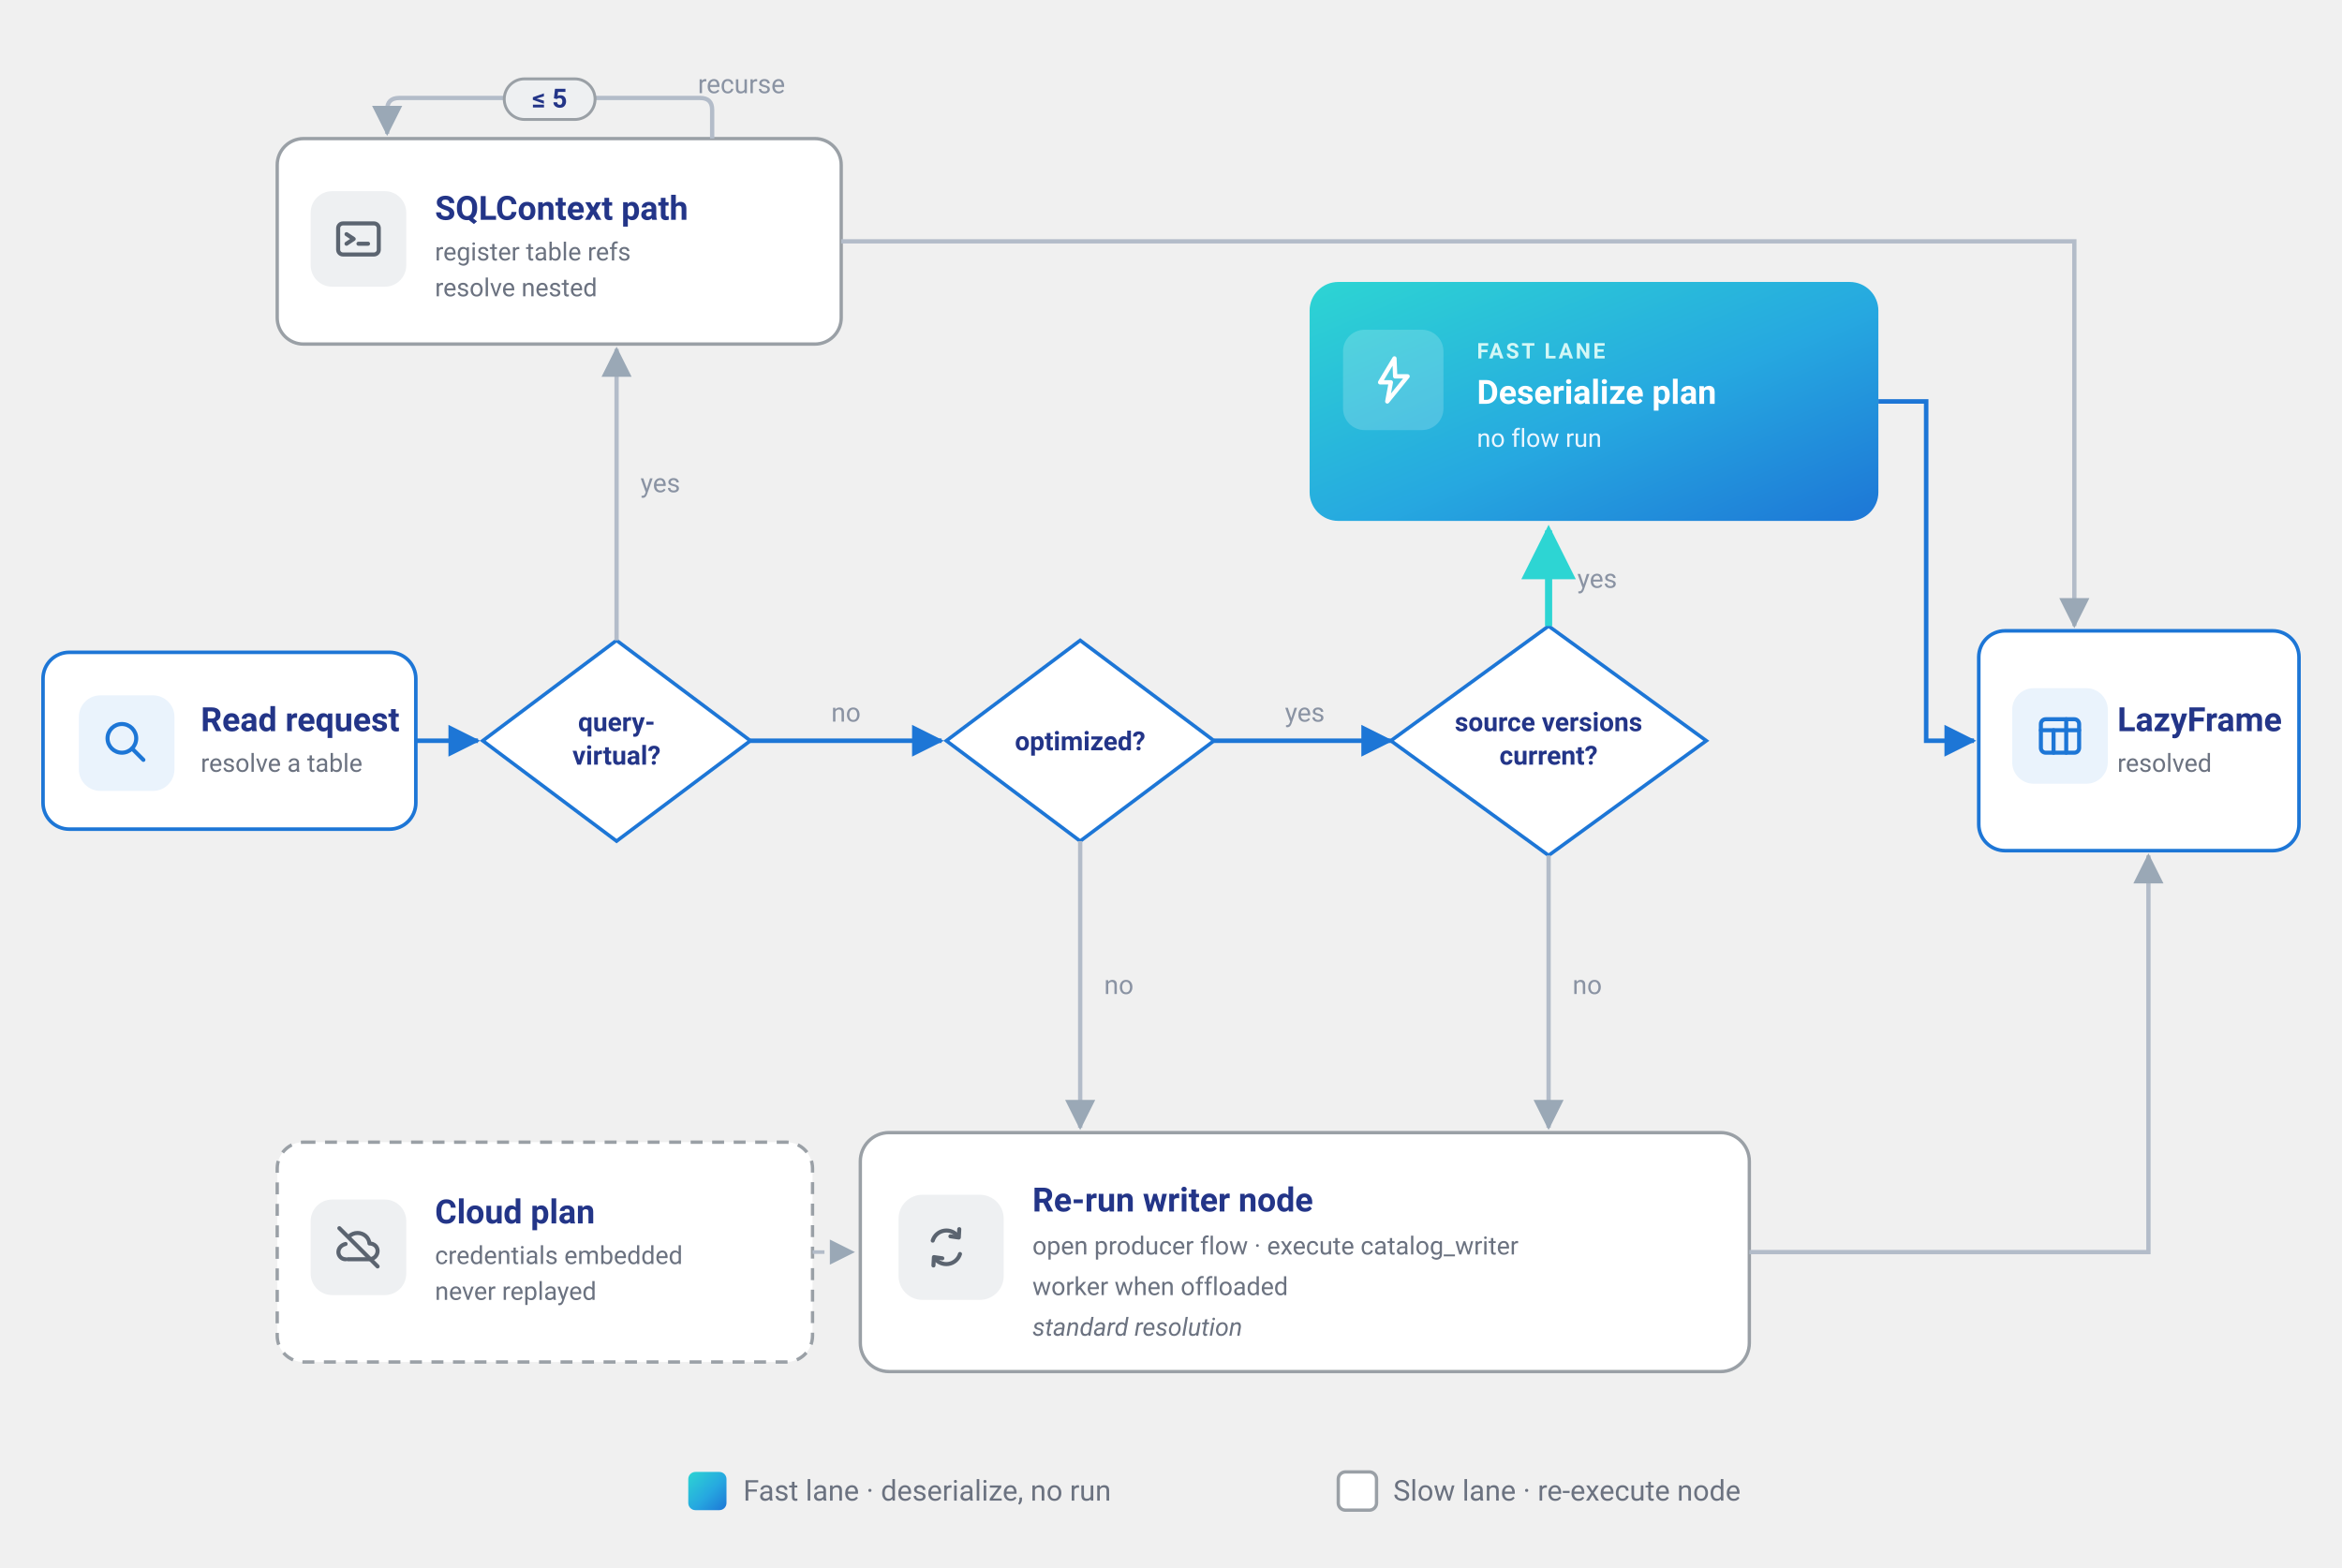
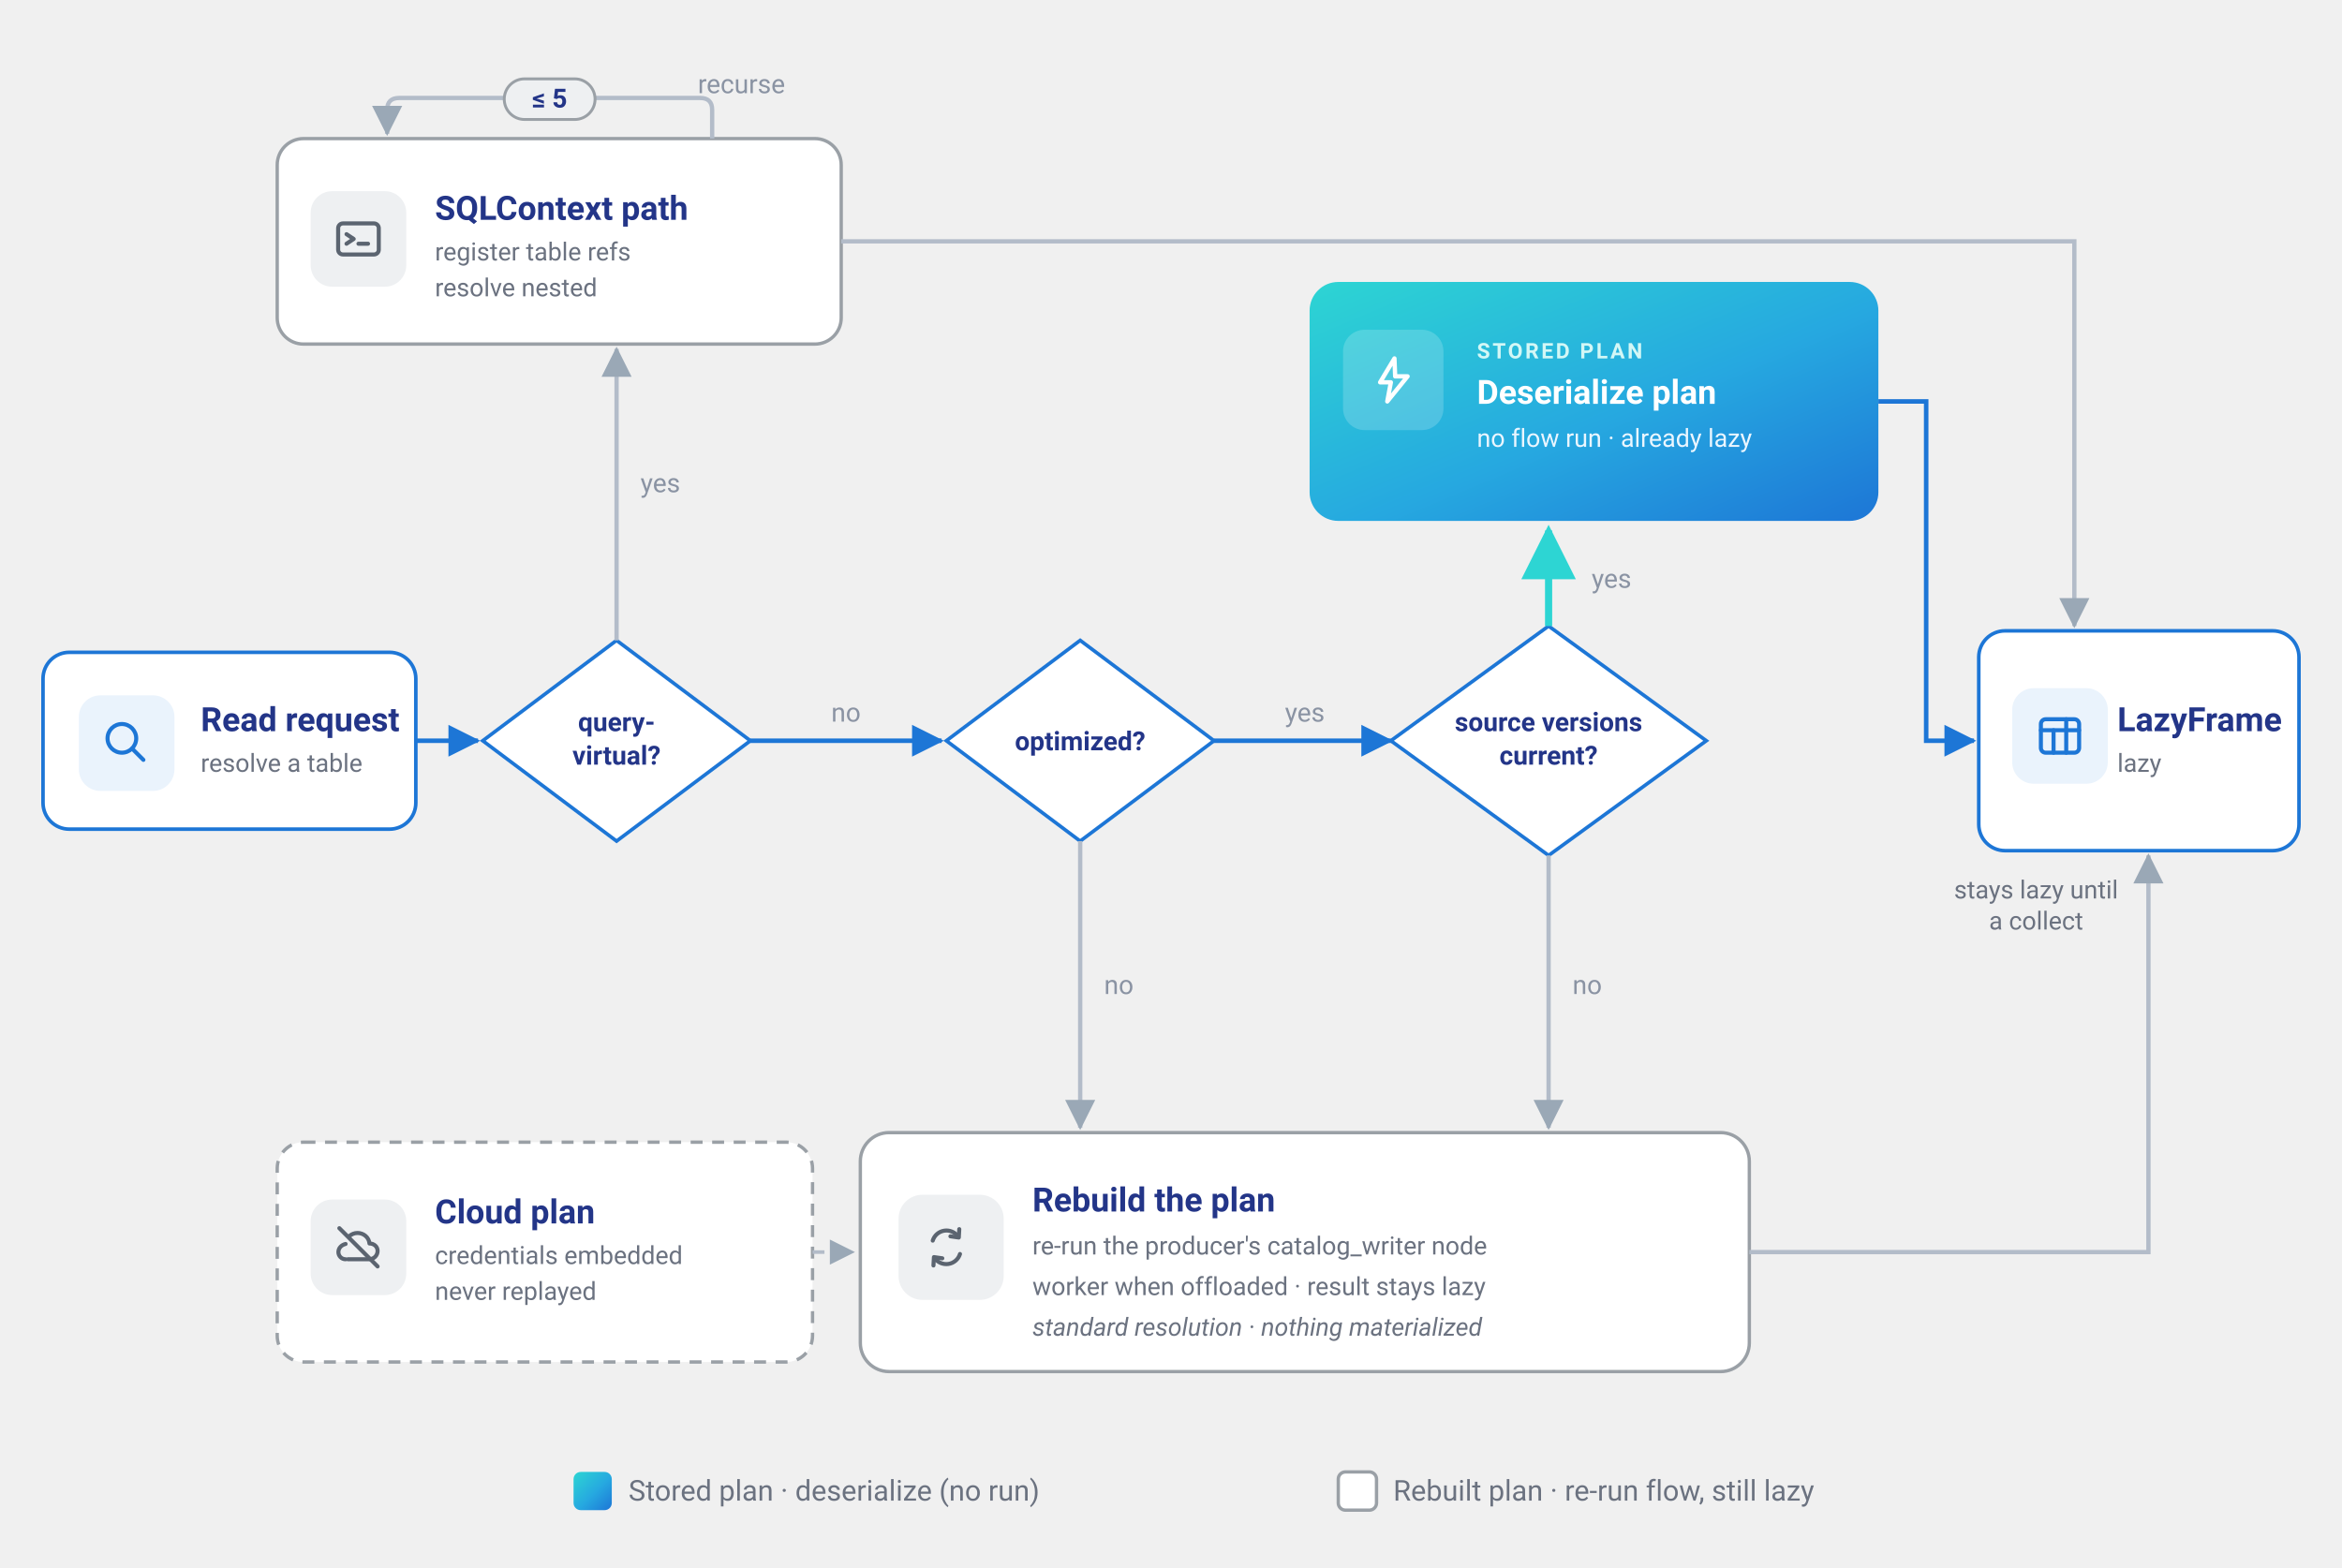
- <svg xmlns="http://www.w3.org/2000/svg" viewBox="0 0 980 656" role="img" aria-label="Virtual-table read resolution: a read request checks whether the table is query-virtual and takes the SQL context path recursing up to five levels; otherwise it checks whether the table is optimized and its source versions are current — if so it deserializes the stored plan on a fast lane, otherwise it re-executes the producer's catalog_writer node on a slow lane, which a serialized cloud plan is forced onto. Every path resolves to a LazyFrame.">
+ <svg xmlns="http://www.w3.org/2000/svg" viewBox="0 0 980 656" role="img" aria-label="Virtual-table read resolution, which always yields a lazy LazyFrame. A read checks whether the table is query-virtual and takes the SQL-context path (recursing up to five levels); otherwise, if the table is optimized and its source Delta versions are still current, the stored LazyFrame plan is deserialized with no flow run; if the table is not optimized, is stale, or is a cloud plan (which is never replayed), the producer flow's catalog_writer node is re-run to rebuild the plan. Both paths return a LazyFrame that stays lazy — nothing is materialized until a collect (a write, a visualization, or a catalog query) forces it.">
  <defs>
    <linearGradient id="brand" x1="0" y1="0" x2="1" y2="1">
      <stop offset="0" stop-color="#2DD5D3" />
      <stop offset="0.55" stop-color="#26A8E0" />
      <stop offset="1" stop-color="#1D76D6" />
    </linearGradient>
    <marker id="ah" markerWidth="10" markerHeight="10" refX="7.5" refY="4.5" orient="auto">
      <path d="M1,1 L8,4.5 L1,8 Z" fill="#9aa8b6" />
    </marker>
    <marker id="ahb" markerWidth="10" markerHeight="10" refX="7.5" refY="4.5" orient="auto">
      <path d="M1,1 L8,4.5 L1,8 Z" fill="#1D76D6" />
    </marker>
    <marker id="ahc" markerWidth="11" markerHeight="11" refX="7.8" refY="5" orient="auto">
      <path d="M1,1.2 L8.6,5 L1,8.8 Z" fill="#2DD5D3" />
    </marker>
  </defs>
  <style>
    .box  { fill:#ffffff; stroke:#9aa0a6; stroke-width:1.4; }
    .boxb { fill:#ffffff; stroke:#1D76D6; stroke-width:1.5; }
    .dia  { fill:#ffffff; stroke:#1D76D6; stroke-width:1.5; }
    .chip { fill:#eef0f2; }
    .chipb{ fill:#eaf3fc; }
    .ic   { fill:none; stroke:#5b6470; stroke-width:1.7; stroke-linecap:round; stroke-linejoin:round; }
    .icb  { fill:none; stroke:#1D76D6; stroke-width:1.7; stroke-linecap:round; stroke-linejoin:round; }
    .icw  { fill:none; stroke:#ffffff; stroke-width:1.8; stroke-linecap:round; stroke-linejoin:round; }
    .t    { font-family:Roboto,Arial,sans-serif; font-weight:600; font-size:14px; fill:#233588; }
    .tw   { font-family:Roboto,Arial,sans-serif; font-weight:600; font-size:14px; fill:#ffffff; }
    .s    { font-family:Roboto,Arial,sans-serif; font-size:10.5px; fill:#6b7280; }
    .sw   { font-family:Roboto,Arial,sans-serif; font-size:10.5px; fill:#eaf6ff; }
    .tag  { font-family:Roboto,Arial,sans-serif; font-weight:700; font-size:9px; fill:#d3f7f6; letter-spacing:1px; }
    .q    { font-family:Roboto,Arial,sans-serif; font-weight:600; font-size:11px; fill:#233588; }
    .albl { font-family:Roboto,Arial,sans-serif; font-size:11px; fill:#8a93a3; }
    .arw  { fill:none; stroke:#b3bcc9; stroke-width:1.8; }
    .arwb { fill:none; stroke:#1D76D6; stroke-width:1.9; }
    .arwc { fill:none; stroke:#2DD5D3; stroke-width:3; }
    .arwd { fill:none; stroke:#b3bcc9; stroke-width:1.5; stroke-dasharray:5 5; }
    .lgd  { font-family:Roboto,Arial,sans-serif; font-size:12px; fill:#6b7280; }
    .pill { fill:#eef0f2; stroke:#9aa0a6; stroke-width:1.2; }
  </style>
  <g>
    <rect class="boxb" x="18" y="273" width="156" height="74" rx="11" />
    <rect class="chipb" x="33" y="291" width="40" height="40" rx="9" />
    <g class="icb" transform="translate(41,299)">
      <circle cx="10" cy="10" r="6" />
      <line x1="14.3" y1="14.3" x2="19" y2="19" />
    </g>
    <text class="t" x="84" y="306">Read request</text>
    <text class="s" x="84" y="323">resolve a table</text>
  </g>
  <g>
    <rect class="box" x="116" y="58" width="236" height="86" rx="11" />
    <rect class="chip" x="130" y="80" width="40" height="40" rx="9" />
    <g class="ic" transform="translate(138,88)">
      <rect x="3.5" y="5.5" width="17" height="13" rx="2" />
      <path d="M7,10 L10,12 L7,14" />
      <line x1="12" y1="14" x2="16" y2="14" />
    </g>
    <text class="t" x="182" y="92">SQLContext path</text>
    <text class="s" x="182" y="109">register table refs</text>
    <text class="s" x="182" y="124">resolve nested</text>
  </g>
  <path class="arw" d="M298,58 V46 Q298,41 293,41 H167 Q162,41 162,46 V56" marker-end="url(#ah)" />
  <rect class="pill" x="211" y="33" width="38" height="17" rx="8.5" />
  <text class="q" x="230" y="45" text-anchor="middle" font-size="10">≤ 5</text>
  <text class="albl" x="292" y="39" font-size="10">recurse</text>
  <g>
    <rect x="548" y="118" width="238" height="100" rx="12" fill="url(#brand)" />
    <rect x="562" y="138" width="42" height="42" rx="9" fill="#ffffff" opacity="0.18" />
    <g class="icw" transform="translate(571,147)">
      <path d="M12.5,3 L6.5,13 H11 L9.5,21 L18,10.5 H12.8 Z" />
    </g>
-     <text class="tag" x="618" y="150">FAST LANE</text>
+     <text class="tag" x="618" y="150">STORED PLAN</text>
    <text class="tw" x="618" y="169">Deserialize plan</text>
-     <text class="sw" x="618" y="187">no flow run</text>
+     <text class="sw" x="618" y="187">no flow run · already lazy</text>
  </g>
  <g>
    <rect class="box" x="360" y="474" width="372" height="100" rx="12" />
    <rect class="chip" x="376" y="500" width="44" height="44" rx="10" />
    <g class="ic" transform="translate(384,510)">
      <path d="M6.3,9.2 A6,6 0 0 1 17,7.6" />
      <path d="M17.4,4.4 L17.2,7.9 L13.7,7.4" />
      <path d="M17.7,14.8 A6,6 0 0 1 7,16.4" />
      <path d="M6.6,19.6 L6.8,16.1 L10.3,16.6" />
    </g>
-     <text class="t" x="432" y="507">Re-run writer node</text>
-     <text class="s" x="432" y="525">open producer flow · execute catalog_writer</text>
-     <text class="s" x="432" y="542">worker when offloaded</text>
-     <text class="s" x="432" y="559" font-style="italic" fill="#8a93a3">standard resolution</text>
+     <text class="t" x="432" y="507">Rebuild the plan</text>
+     <text class="s" x="432" y="525">re-run the producer's catalog_writer node</text>
+     <text class="s" x="432" y="542">worker when offloaded · result stays lazy</text>
+     <text class="s" x="432" y="559" font-style="italic" fill="#8a93a3">standard resolution · nothing materialized</text>
  </g>
  <g>
    <rect class="box" x="116" y="478" width="224" height="92" rx="11" stroke-dasharray="5 4" />
    <rect class="chip" x="130" y="502" width="40" height="40" rx="9" />
    <g class="ic" transform="translate(138,510)">
      <path d="M7.6,17 H16.4 C18.5,17 20,15.4 20,13.5 C20,11.7 18.5,10.4 16.6,10.4 C16.4,7.9 14.2,6 11.6,6 C10.3,6 9.1,6.5 8.2,7.3" />
      <path d="M6.6,10.6 C4.9,11 3.6,12.3 3.6,14 C3.6,15.6 4.9,17 6.6,17" />
      <line x1="4" y1="4" x2="20" y2="20" />
    </g>
    <text class="t" x="182" y="512" font-size="13">Cloud plan</text>
    <text class="s" x="182" y="529">credentials embedded</text>
    <text class="s" x="182" y="544">never replayed</text>
  </g>
  <g>
    <rect class="boxb" x="828" y="264" width="134" height="92" rx="11" />
    <rect class="chipb" x="842" y="288" width="40" height="40" rx="9" />
    <g class="icb" transform="translate(850,296)">
      <rect x="4" y="5" width="16" height="14" rx="2" />
      <line x1="4" y1="9.6" x2="20" y2="9.6" />
      <line x1="9.3" y1="9.6" x2="9.3" y2="19" />
      <line x1="14.6" y1="5" x2="14.6" y2="19" />
    </g>
    <text class="t" x="886" y="306" font-size="13">LazyFrame</text>
-     <text class="s" x="886" y="323">resolved</text>
+     <text class="s" x="886" y="323">lazy</text>
  </g>
+   <text class="s" x="852" y="376" text-anchor="middle" font-size="9.5">stays lazy until</text>
+   <text class="s" x="852" y="389" text-anchor="middle" font-size="9.5">a collect</text>
  <polygon class="dia" points="258,268 314,310 258,352 202,310" />
  <text class="q" x="258" y="306" text-anchor="middle">query-</text>
  <text class="q" x="258" y="320" text-anchor="middle">virtual?</text>
  <polygon class="dia" points="452,268 508,310 452,352 396,310" />
  <text class="q" x="452" y="314" text-anchor="middle">optimized?</text>
  <polygon class="dia" points="648,262 714,310 648,358 582,310" />
  <text class="q" x="648" y="306" text-anchor="middle" font-size="10">source versions</text>
  <text class="q" x="648" y="320" text-anchor="middle" font-size="10">current?</text>
  <path class="arwb" d="M174,310 L200,310" marker-end="url(#ahb)" />
  <path class="arwb" d="M314,310 L394,310" marker-end="url(#ahb)" />
  <path class="arwb" d="M508,310 L582,310" marker-end="url(#ahb)" />
  <path class="arwb" d="M786,168 L806,168 L806,310 L826,310" marker-end="url(#ahb)" />
  <path class="arwc" d="M648,262 L648,222" marker-end="url(#ahc)" />
  <path class="arw" d="M258,268 L258,146" marker-end="url(#ah)" />
  <path class="arw" d="M352,101 L868,101 L868,262" marker-end="url(#ah)" />
  <path class="arw" d="M452,352 L452,472" marker-end="url(#ah)" />
  <path class="arw" d="M648,358 L648,472" marker-end="url(#ah)" />
  <path class="arw" d="M732,524 L899,524 L899,358" marker-end="url(#ah)" />
  <path class="arwd" d="M340,524 L357,524" marker-end="url(#ah)" />
  <text class="albl" x="354" y="302" text-anchor="middle">no</text>
  <text class="albl" x="546" y="302" text-anchor="middle">yes</text>
  <text class="albl" x="268" y="206">yes</text>
-   <text class="albl" x="660" y="246">yes</text>
+   <text class="albl" x="666" y="246">yes</text>
  <text class="albl" x="462" y="416">no</text>
  <text class="albl" x="658" y="416">no</text>
  <g>
-     <rect x="288" y="616" width="16" height="16" rx="3" fill="url(#brand)" />
-     <text class="lgd" x="311" y="628">Fast lane · deserialize, no run</text>
+     <rect x="240" y="616" width="16" height="16" rx="3" fill="url(#brand)" />
+     <text class="lgd" x="263" y="628">Stored plan · deserialize (no run)</text>
    <rect x="560" y="616" width="16" height="16" rx="3" fill="#ffffff" stroke="#9aa0a6" stroke-width="1.4" />
-     <text class="lgd" x="583" y="628">Slow lane · re-execute node</text>
+     <text class="lgd" x="583" y="628">Rebuilt plan · re-run flow, still lazy</text>
  </g>
</svg>
